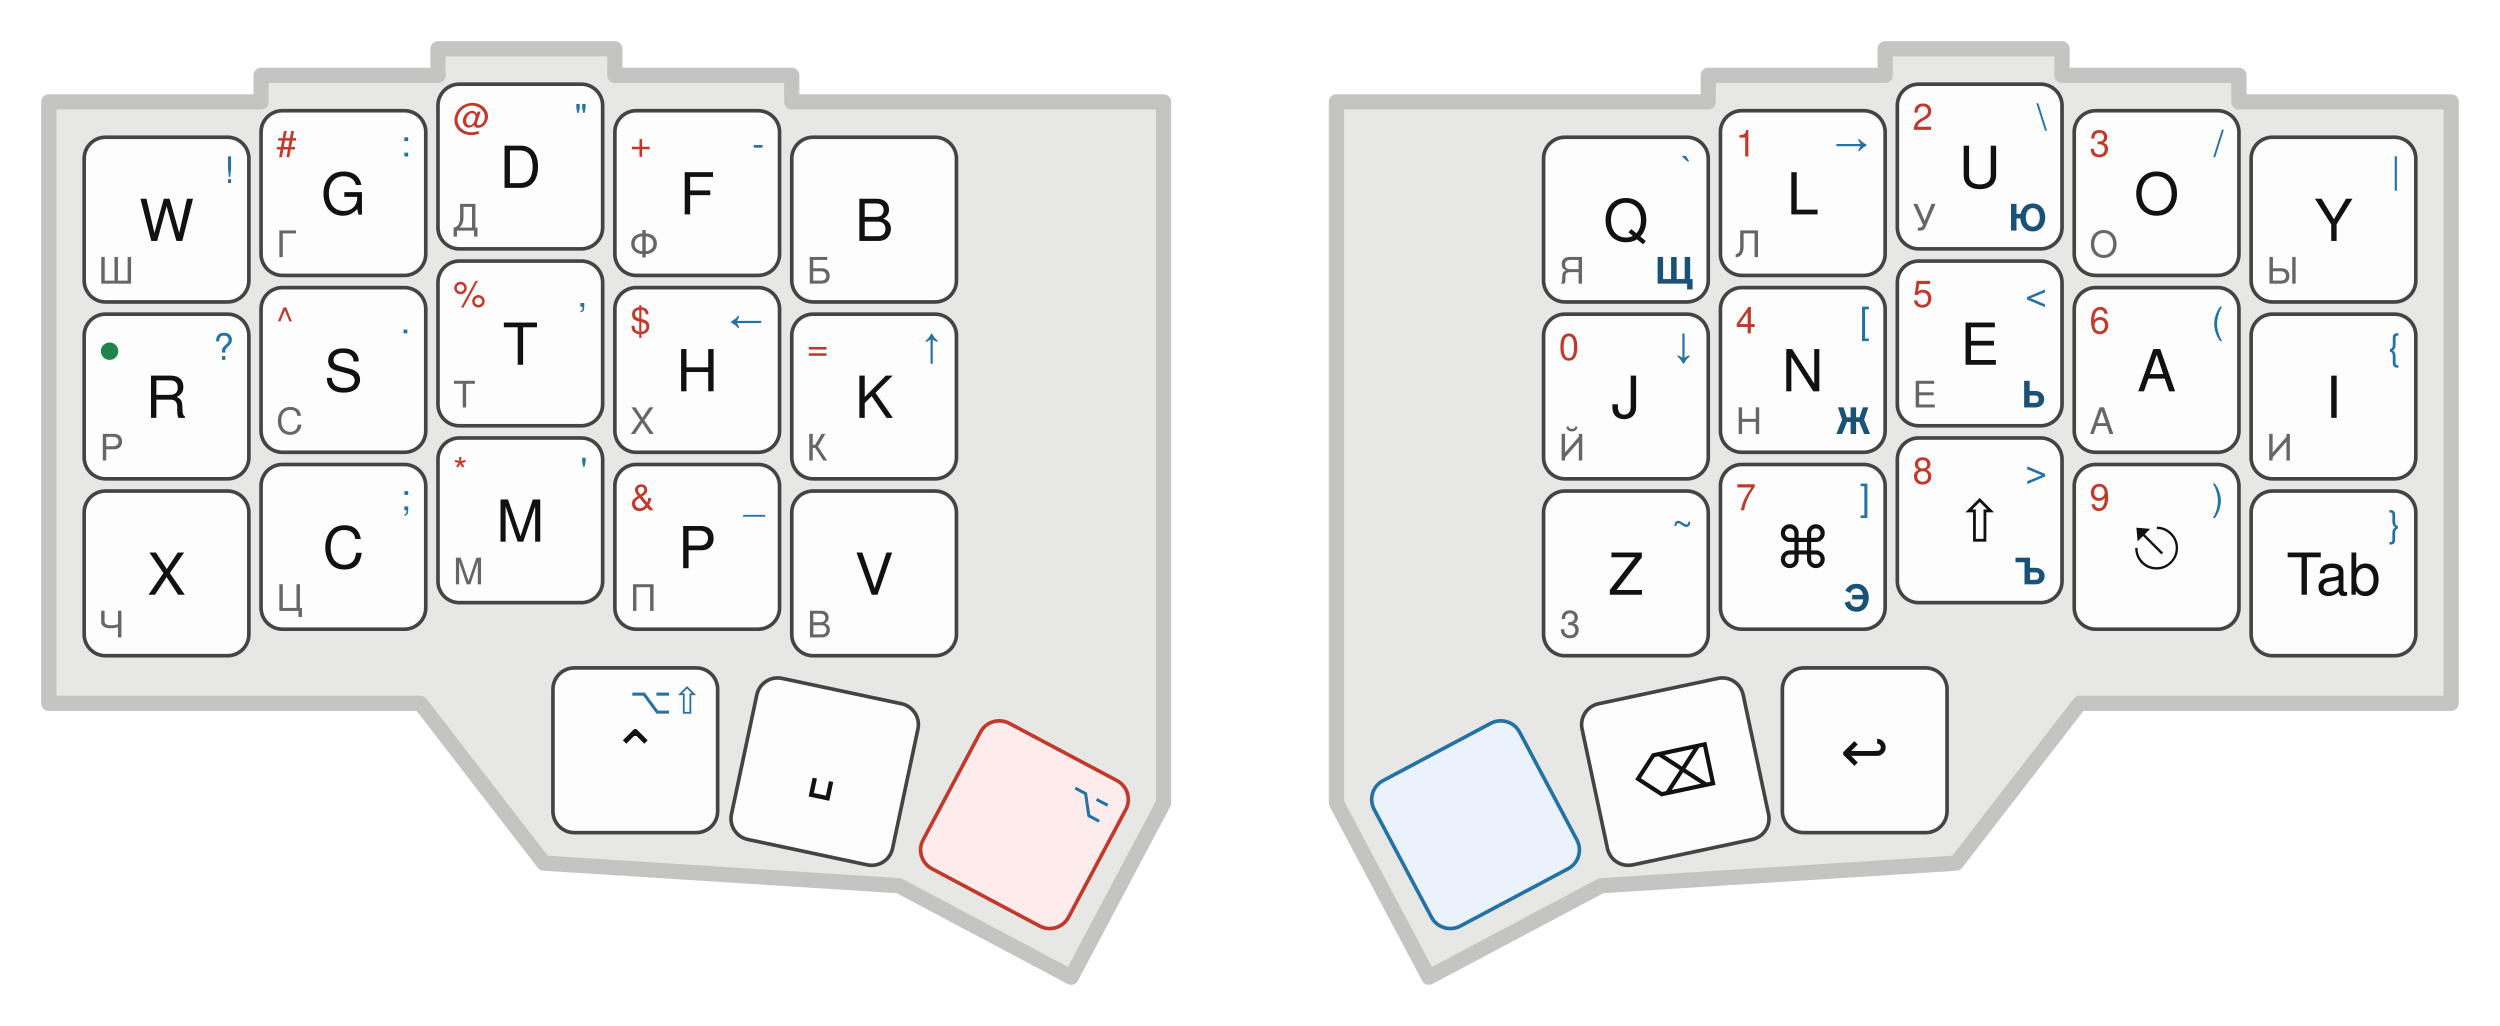
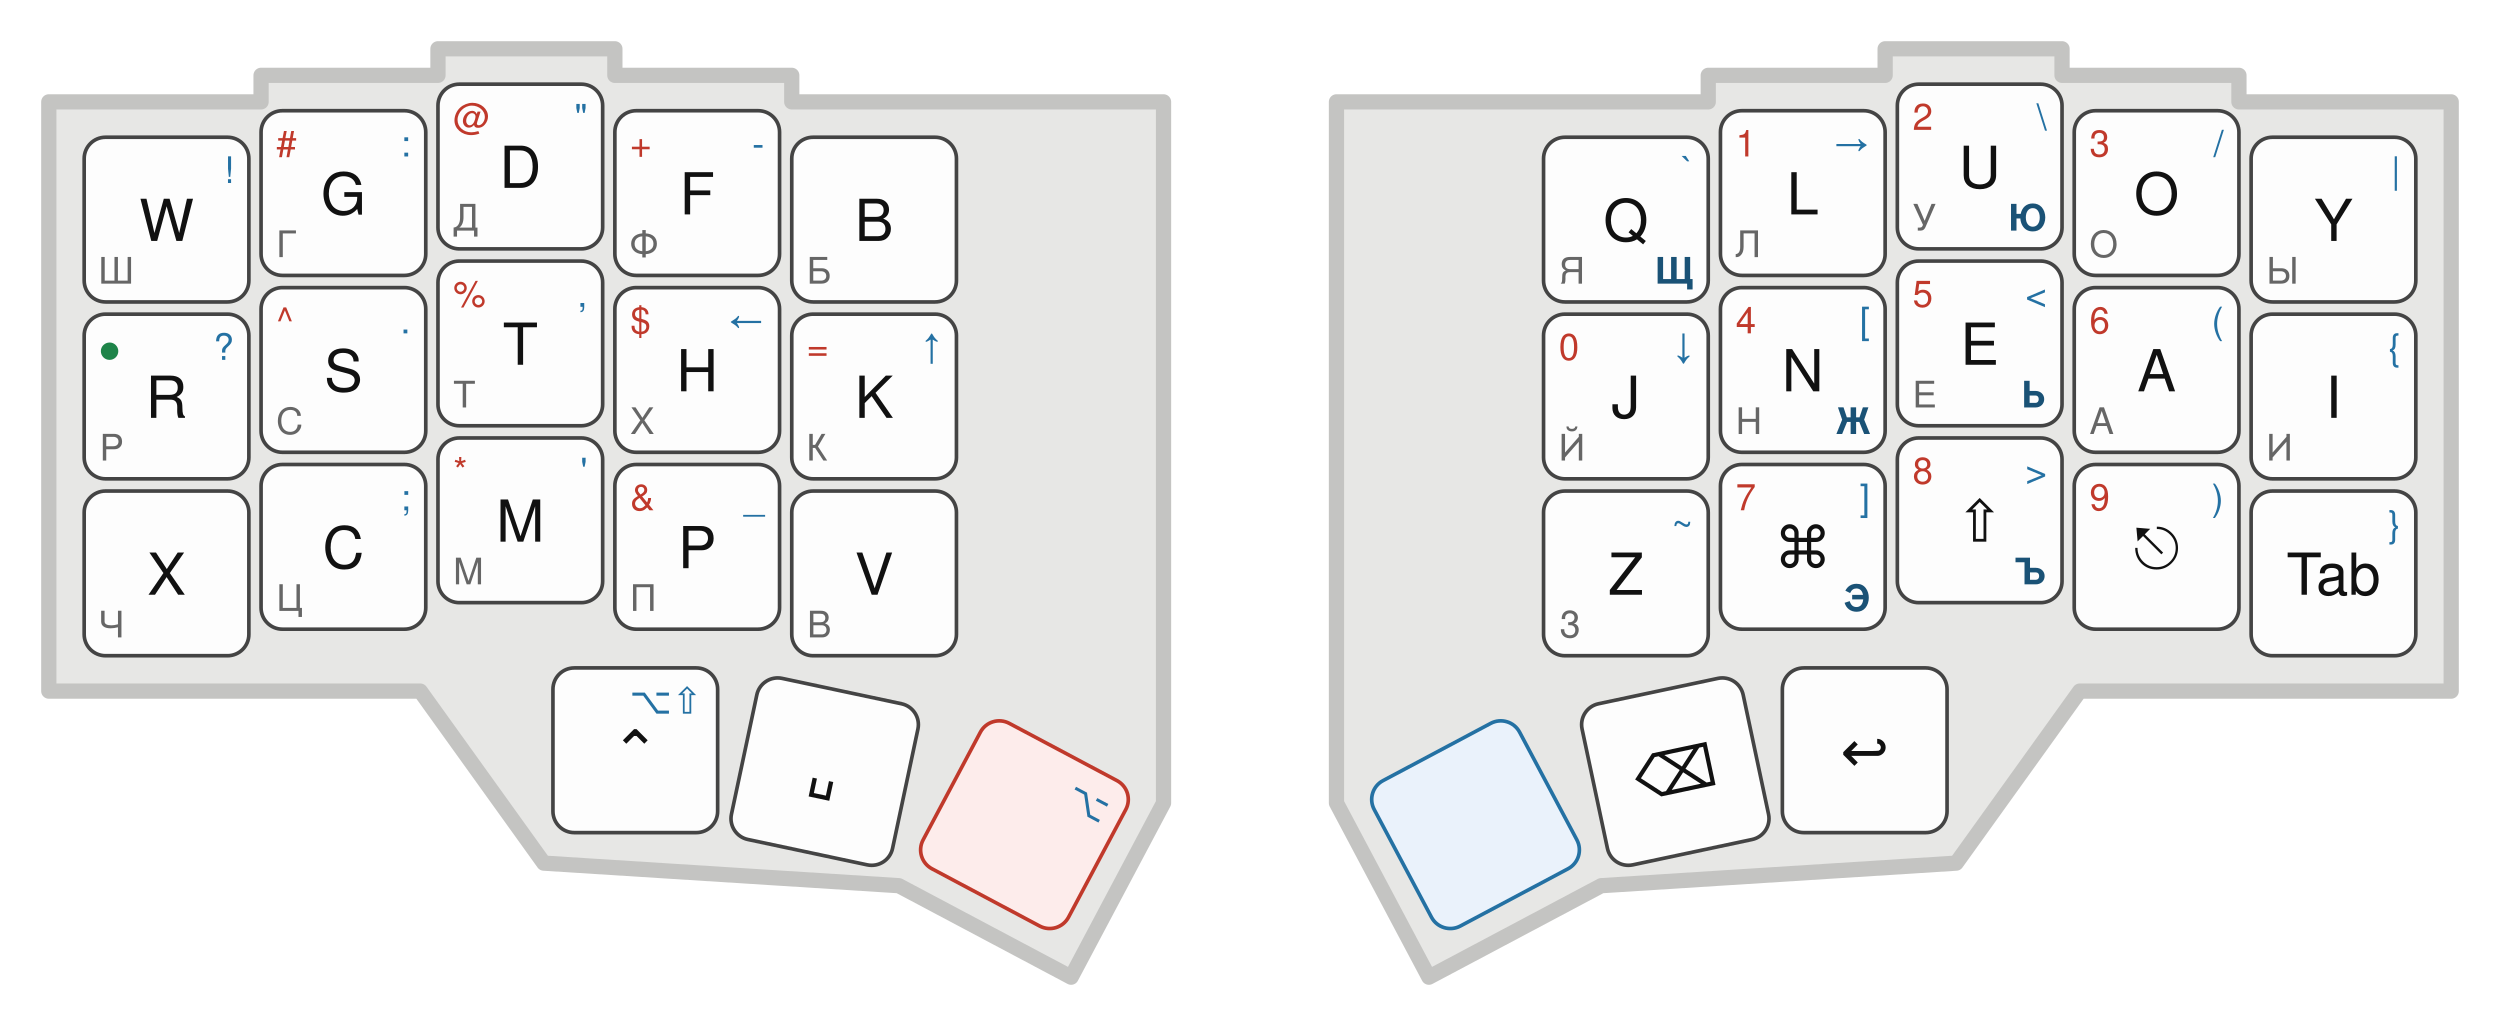
<svg xmlns="http://www.w3.org/2000/svg" viewBox="0 0 819.7 336.4" font-family="Helvetica, Arial, sans-serif">
  <style>.case{fill:#e7e7e5;stroke:#c4c4c2;stroke-width:5;stroke-linejoin:round;}.key{fill:#fdfdfd;stroke:#444;stroke-width:1.2;}.red-key{fill:#fdeceb;stroke:#c0392b;stroke-width:1.2;}.blue-key{fill:#eaf2fb;stroke:#2471a3;stroke-width:1.2;}.en{font-size:19px;fill:#111;}.ru{font-size:12px;fill:#666;}.red{font-size:12px;fill:#c0392b;}.blue{font-size:12px;fill:#2471a3;}.rublue{font-size:12px;fill:#1a5276;font-weight:bold;}</style>
  <g transform="translate(-30.4, -30.4)">
-     <polygon class="case" points="46.4,63.8 116.0,63.8 116.0,55.1 174.0,55.1 174.0,46.4 232.0,46.4 232.0,55.1 290.0,55.1 290.0,63.8 411.9,63.8 411.9,293.7 381.6,350.8 325.1,320.8 208.7,313.4 168.2,261.0 46.4,261.0" />
-     <polygon class="case" points="834.1,63.8 764.5,63.8 764.5,55.1 706.5,55.1 706.5,46.4 648.5,46.4 648.5,55.1 590.5,55.1 590.5,63.8 468.6,63.8 468.6,293.7 498.9,350.8 555.4,320.8 671.8,313.4 712.3,261.0 834.1,261.0" />
+     <polygon class="case" points="46.4,63.8 116.0,63.8 116.0,55.1 174.0,55.1 174.0,46.4 232.0,46.4 232.0,55.1 290.0,55.1 290.0,63.8 411.9,63.8 411.9,293.7 381.6,350.8 325.1,320.8 208.7,313.4 168.2,257.0 46.4,257.0" />
+     <polygon class="case" points="834.1,63.8 764.5,63.8 764.5,55.1 706.5,55.1 706.5,46.4 648.5,46.4 648.5,55.1 590.5,55.1 590.5,63.8 468.6,63.8 468.6,293.7 498.9,350.8 555.4,320.8 671.8,313.4 712.3,257.0 834.1,257.0" />
    <rect class="key" x="58.0" y="75.4" width="54" height="54" rx="7" />
    <text class="en" x="85.0" y="109.4" text-anchor="middle">W</text>
    <text class="blue" x="107.0" y="90.4" text-anchor="end">!</text>
    <text class="ru" x="63.0" y="123.4">Ш</text>
    <rect class="key" x="116.0" y="66.7" width="54" height="54" rx="7" />
    <text class="en" x="143.0" y="100.7" text-anchor="middle">G</text>
    <text class="red" x="121.0" y="81.7">#</text>
    <text class="blue" x="165.0" y="81.7" text-anchor="end">:</text>
    <text class="ru" x="121.0" y="114.7">Г</text>
    <rect class="key" x="174.0" y="58.0" width="54" height="54" rx="7" />
    <text class="en" x="201.0" y="92.0" text-anchor="middle">D</text>
    <text class="red" x="179.0" y="73.0">@</text>
    <text class="blue" x="223.0" y="73.0" text-anchor="end">"</text>
    <text class="ru" x="179.0" y="106.0">Д</text>
    <rect class="key" x="232.0" y="66.7" width="54" height="54" rx="7" />
    <text class="en" x="259.0" y="100.7" text-anchor="middle">F</text>
    <text class="red" x="237.0" y="81.7">+</text>
    <text class="blue" x="281.0" y="81.7" text-anchor="end">-</text>
    <text class="ru" x="237.0" y="114.7">Ф</text>
    <rect class="key" x="290.0" y="75.4" width="54" height="54" rx="7" />
    <text class="en" x="317.0" y="109.4" text-anchor="middle">B</text>
    <text class="ru" x="295.0" y="123.4">Б</text>
    <rect class="key" x="536.5" y="75.4" width="54" height="54" rx="7" />
    <text class="en" x="563.5" y="109.4" text-anchor="middle">Q</text>
    <text class="blue" x="585.5" y="90.4" text-anchor="end">`</text>
    <text class="ru" x="541.5" y="123.4">Я</text>
    <text class="rublue" x="585.5" y="123.4" text-anchor="end">Щ</text>
    <rect class="key" x="594.5" y="66.7" width="54" height="54" rx="7" />
    <text class="en" x="621.5" y="100.7" text-anchor="middle">L</text>
    <text class="red" x="599.5" y="81.7">1</text>
    <text class="blue" x="643.5" y="81.7" text-anchor="end">→</text>
    <text class="ru" x="599.5" y="114.7">Л</text>
    <rect class="key" x="652.5" y="58.0" width="54" height="54" rx="7" />
    <text class="en" x="679.5" y="92.0" text-anchor="middle">U</text>
    <text class="red" x="657.5" y="73.0">2</text>
    <text class="blue" x="701.5" y="73.0" text-anchor="end">\</text>
    <text class="ru" x="657.5" y="106.0">У</text>
    <text class="rublue" x="701.5" y="106.0" text-anchor="end">Ю</text>
    <rect class="key" x="710.5" y="66.7" width="54" height="54" rx="7" />
    <text class="en" x="737.5" y="100.7" text-anchor="middle">O</text>
    <text class="red" x="715.5" y="81.7">3</text>
    <text class="blue" x="759.5" y="81.7" text-anchor="end">/</text>
    <text class="ru" x="715.5" y="114.7">О</text>
    <rect class="key" x="768.5" y="75.4" width="54" height="54" rx="7" />
    <text class="en" x="795.5" y="109.4" text-anchor="middle">Y</text>
    <text class="blue" x="817.5" y="90.4" text-anchor="end">|</text>
    <text class="ru" x="773.5" y="123.4">Ы</text>
    <rect class="key" x="58.0" y="133.4" width="54" height="54" rx="7" />
    <text class="en" x="85.0" y="167.4" text-anchor="middle">R</text>
    <text x="63.0" y="148.4" font-size="11" fill="#1e8449">●</text>
    <text class="blue" x="107.0" y="148.4" text-anchor="end">?</text>
    <text class="ru" x="63.0" y="181.4">Р</text>
    <rect class="key" x="116.0" y="124.7" width="54" height="54" rx="7" />
    <text class="en" x="143.0" y="158.7" text-anchor="middle">S</text>
    <text class="red" x="121.0" y="139.7">^</text>
    <text class="blue" x="165.0" y="139.7" text-anchor="end">.</text>
    <text class="ru" x="121.0" y="172.7">С</text>
    <rect class="key" x="174.0" y="116.0" width="54" height="54" rx="7" />
    <text class="en" x="201.0" y="150.0" text-anchor="middle">T</text>
    <text class="red" x="179.0" y="131.0">%</text>
    <text class="blue" x="223.0" y="131.0" text-anchor="end">,</text>
    <text class="ru" x="179.0" y="164.0">Т</text>
    <rect class="key" x="232.0" y="124.7" width="54" height="54" rx="7" />
    <text class="en" x="259.0" y="158.7" text-anchor="middle">H</text>
    <text class="red" x="237.0" y="139.7">$</text>
    <text class="blue" x="281.0" y="139.7" text-anchor="end">←</text>
    <text class="ru" x="237.0" y="172.7">Х</text>
    <rect class="key" x="290.0" y="133.4" width="54" height="54" rx="7" />
    <text class="en" x="317.0" y="167.4" text-anchor="middle">K</text>
    <text class="red" x="295.0" y="148.4">=</text>
    <text class="blue" x="339.0" y="148.4" text-anchor="end">↑</text>
    <text class="ru" x="295.0" y="181.4">К</text>
    <rect class="key" x="536.5" y="133.4" width="54" height="54" rx="7" />
    <text class="en" x="563.5" y="167.4" text-anchor="middle">J</text>
    <text class="red" x="541.5" y="148.4">0</text>
    <text class="blue" x="585.5" y="148.4" text-anchor="end">↓</text>
    <text class="ru" x="541.5" y="181.4">Й</text>
    <rect class="key" x="594.5" y="124.7" width="54" height="54" rx="7" />
    <text class="en" x="621.5" y="158.7" text-anchor="middle">N</text>
    <text class="red" x="599.5" y="139.7">4</text>
    <text class="blue" x="643.5" y="139.7" text-anchor="end">[</text>
    <text class="ru" x="599.5" y="172.7">Н</text>
    <text class="rublue" x="643.5" y="172.7" text-anchor="end">Ж</text>
    <rect class="key" x="652.5" y="116.0" width="54" height="54" rx="7" />
    <text class="en" x="679.5" y="150.0" text-anchor="middle">E</text>
    <text class="red" x="657.5" y="131.0">5</text>
    <text class="blue" x="701.5" y="131.0" text-anchor="end">&lt;</text>
    <text class="ru" x="657.5" y="164.0">Е</text>
    <text class="rublue" x="701.5" y="164.0" text-anchor="end">Ь</text>
    <rect class="key" x="710.5" y="124.7" width="54" height="54" rx="7" />
    <text class="en" x="737.5" y="158.7" text-anchor="middle">A</text>
    <text class="red" x="715.5" y="139.7">6</text>
    <text class="blue" x="759.5" y="139.7" text-anchor="end">(</text>
    <text class="ru" x="715.5" y="172.7">А</text>
    <rect class="key" x="768.5" y="133.4" width="54" height="54" rx="7" />
    <text class="en" x="795.5" y="167.4" text-anchor="middle">I</text>
    <text class="blue" x="817.5" y="148.4" text-anchor="end">{</text>
    <text class="ru" x="773.5" y="181.4">И</text>
    <rect class="key" x="58.0" y="191.4" width="54" height="54" rx="7" />
    <text class="en" x="85.0" y="225.4" text-anchor="middle">X</text>
    <text class="ru" x="63.0" y="239.4">Ч</text>
    <rect class="key" x="116.0" y="182.7" width="54" height="54" rx="7" />
    <text class="en" x="143.0" y="216.7" text-anchor="middle">C</text>
    <text class="blue" x="165.0" y="197.7" text-anchor="end">;</text>
    <text class="ru" x="121.0" y="230.7">Ц</text>
    <rect class="key" x="174.0" y="174.0" width="54" height="54" rx="7" />
    <text class="en" x="201.0" y="208.0" text-anchor="middle">M</text>
    <text class="red" x="179.0" y="189.0">*</text>
    <text class="blue" x="223.0" y="189.0" text-anchor="end">'</text>
    <text class="ru" x="179.0" y="222.0">М</text>
    <rect class="key" x="232.0" y="182.7" width="54" height="54" rx="7" />
    <text class="en" x="259.0" y="216.7" text-anchor="middle">P</text>
    <text class="red" x="237.0" y="197.7">&amp;</text>
    <text class="blue" x="281.0" y="197.7" text-anchor="end">_</text>
    <text class="ru" x="237.0" y="230.7">П</text>
    <rect class="key" x="290.0" y="191.4" width="54" height="54" rx="7" />
    <text class="en" x="317.0" y="225.4" text-anchor="middle">V</text>
    <text class="ru" x="295.0" y="239.4">В</text>
    <rect class="key" x="536.5" y="191.4" width="54" height="54" rx="7" />
    <text class="en" x="563.5" y="225.4" text-anchor="middle">Z</text>
    <text class="blue" x="585.5" y="206.4" text-anchor="end">~</text>
    <text class="ru" x="541.5" y="239.4">З</text>
    <rect class="key" x="594.5" y="182.7" width="54" height="54" rx="7" />
    <text class="en" x="621.5" y="216.7" text-anchor="middle">⌘</text>
    <text class="red" x="599.5" y="197.7">7</text>
    <text class="blue" x="643.5" y="197.7" text-anchor="end">]</text>
    <text class="rublue" x="643.5" y="230.7" text-anchor="end">Э</text>
    <rect class="key" x="652.5" y="174.0" width="54" height="54" rx="7" />
    <text class="en" x="679.5" y="208.0" text-anchor="middle">⇧</text>
    <text class="red" x="657.5" y="189.0">8</text>
    <text class="blue" x="701.5" y="189.0" text-anchor="end">&gt;</text>
    <text class="rublue" x="701.5" y="222.0" text-anchor="end">Ъ</text>
    <rect class="key" x="710.5" y="182.7" width="54" height="54" rx="7" />
    <text class="en" x="737.5" y="216.7" text-anchor="middle">⎋</text>
    <text class="red" x="715.5" y="197.7">9</text>
    <text class="blue" x="759.5" y="197.7" text-anchor="end">)</text>
    <rect class="key" x="768.5" y="191.4" width="54" height="54" rx="7" />
    <text class="en" x="795.5" y="225.4" text-anchor="middle">Tab</text>
    <text class="blue" x="817.5" y="206.4" text-anchor="end">}</text>
    <rect class="key" x="211.7" y="249.4" width="54" height="54" rx="7" />
    <text class="en" x="238.7" y="283.4" text-anchor="middle">⌃</text>
    <text class="blue" x="260.7" y="264.4" text-anchor="end">⌥⇧</text>
    <g transform="rotate(12, 300.8, 283.4)">
      <rect class="key" x="273.8" y="256.4" width="54" height="54" rx="7" />
      <text class="en" x="300.8" y="290.4" text-anchor="middle">␣</text>
    </g>
    <g transform="rotate(28, 366.3, 300.8)">
      <rect class="red-key" x="339.3" y="273.8" width="54" height="54" rx="7" />
      <text class="blue" x="388.3" y="288.8" text-anchor="end">⌥</text>
    </g>
    <g transform="rotate(-28, 514.2, 300.8)">
      <rect class="blue-key" x="487.2" y="273.8" width="54" height="54" rx="7" />
    </g>
    <g transform="rotate(-12, 579.7, 283.4)">
      <rect class="key" x="552.7" y="256.4" width="54" height="54" rx="7" />
      <text class="en" x="579.7" y="290.4" text-anchor="middle">⌫</text>
    </g>
    <rect class="key" x="614.8" y="249.4" width="54" height="54" rx="7" />
    <text class="en" x="641.8" y="283.4" text-anchor="middle">↩</text>
  </g>
</svg>
